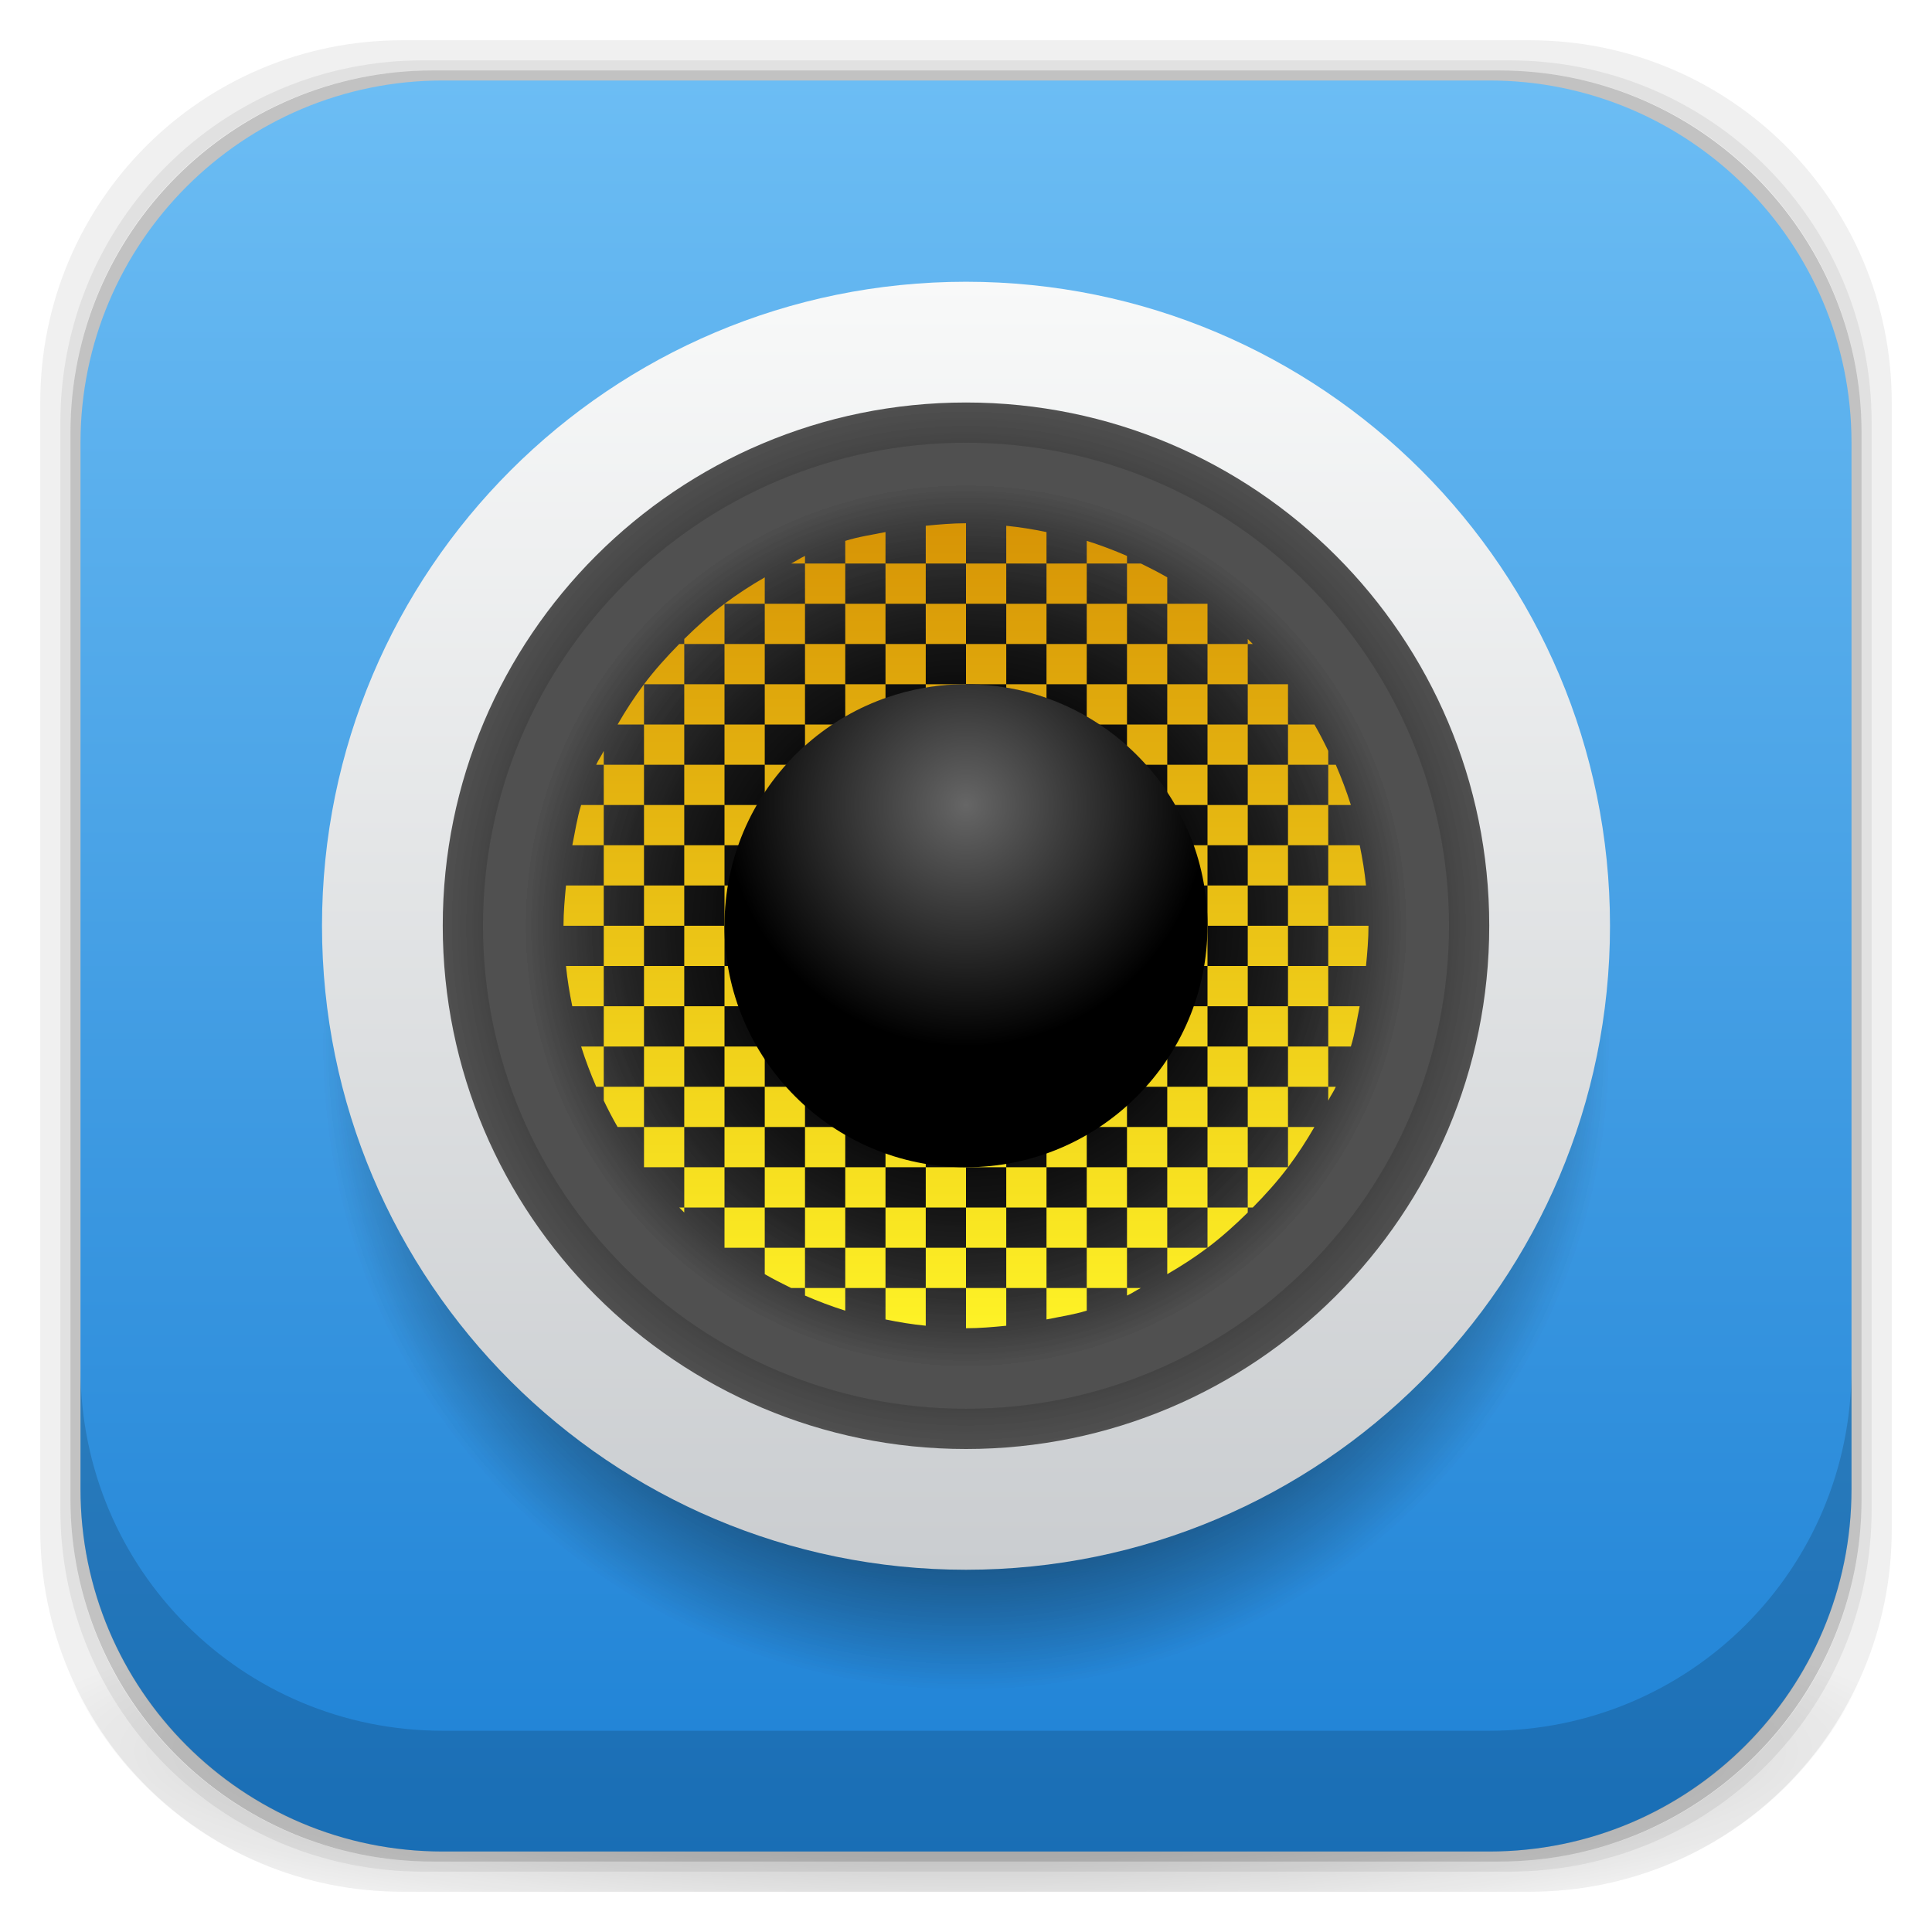
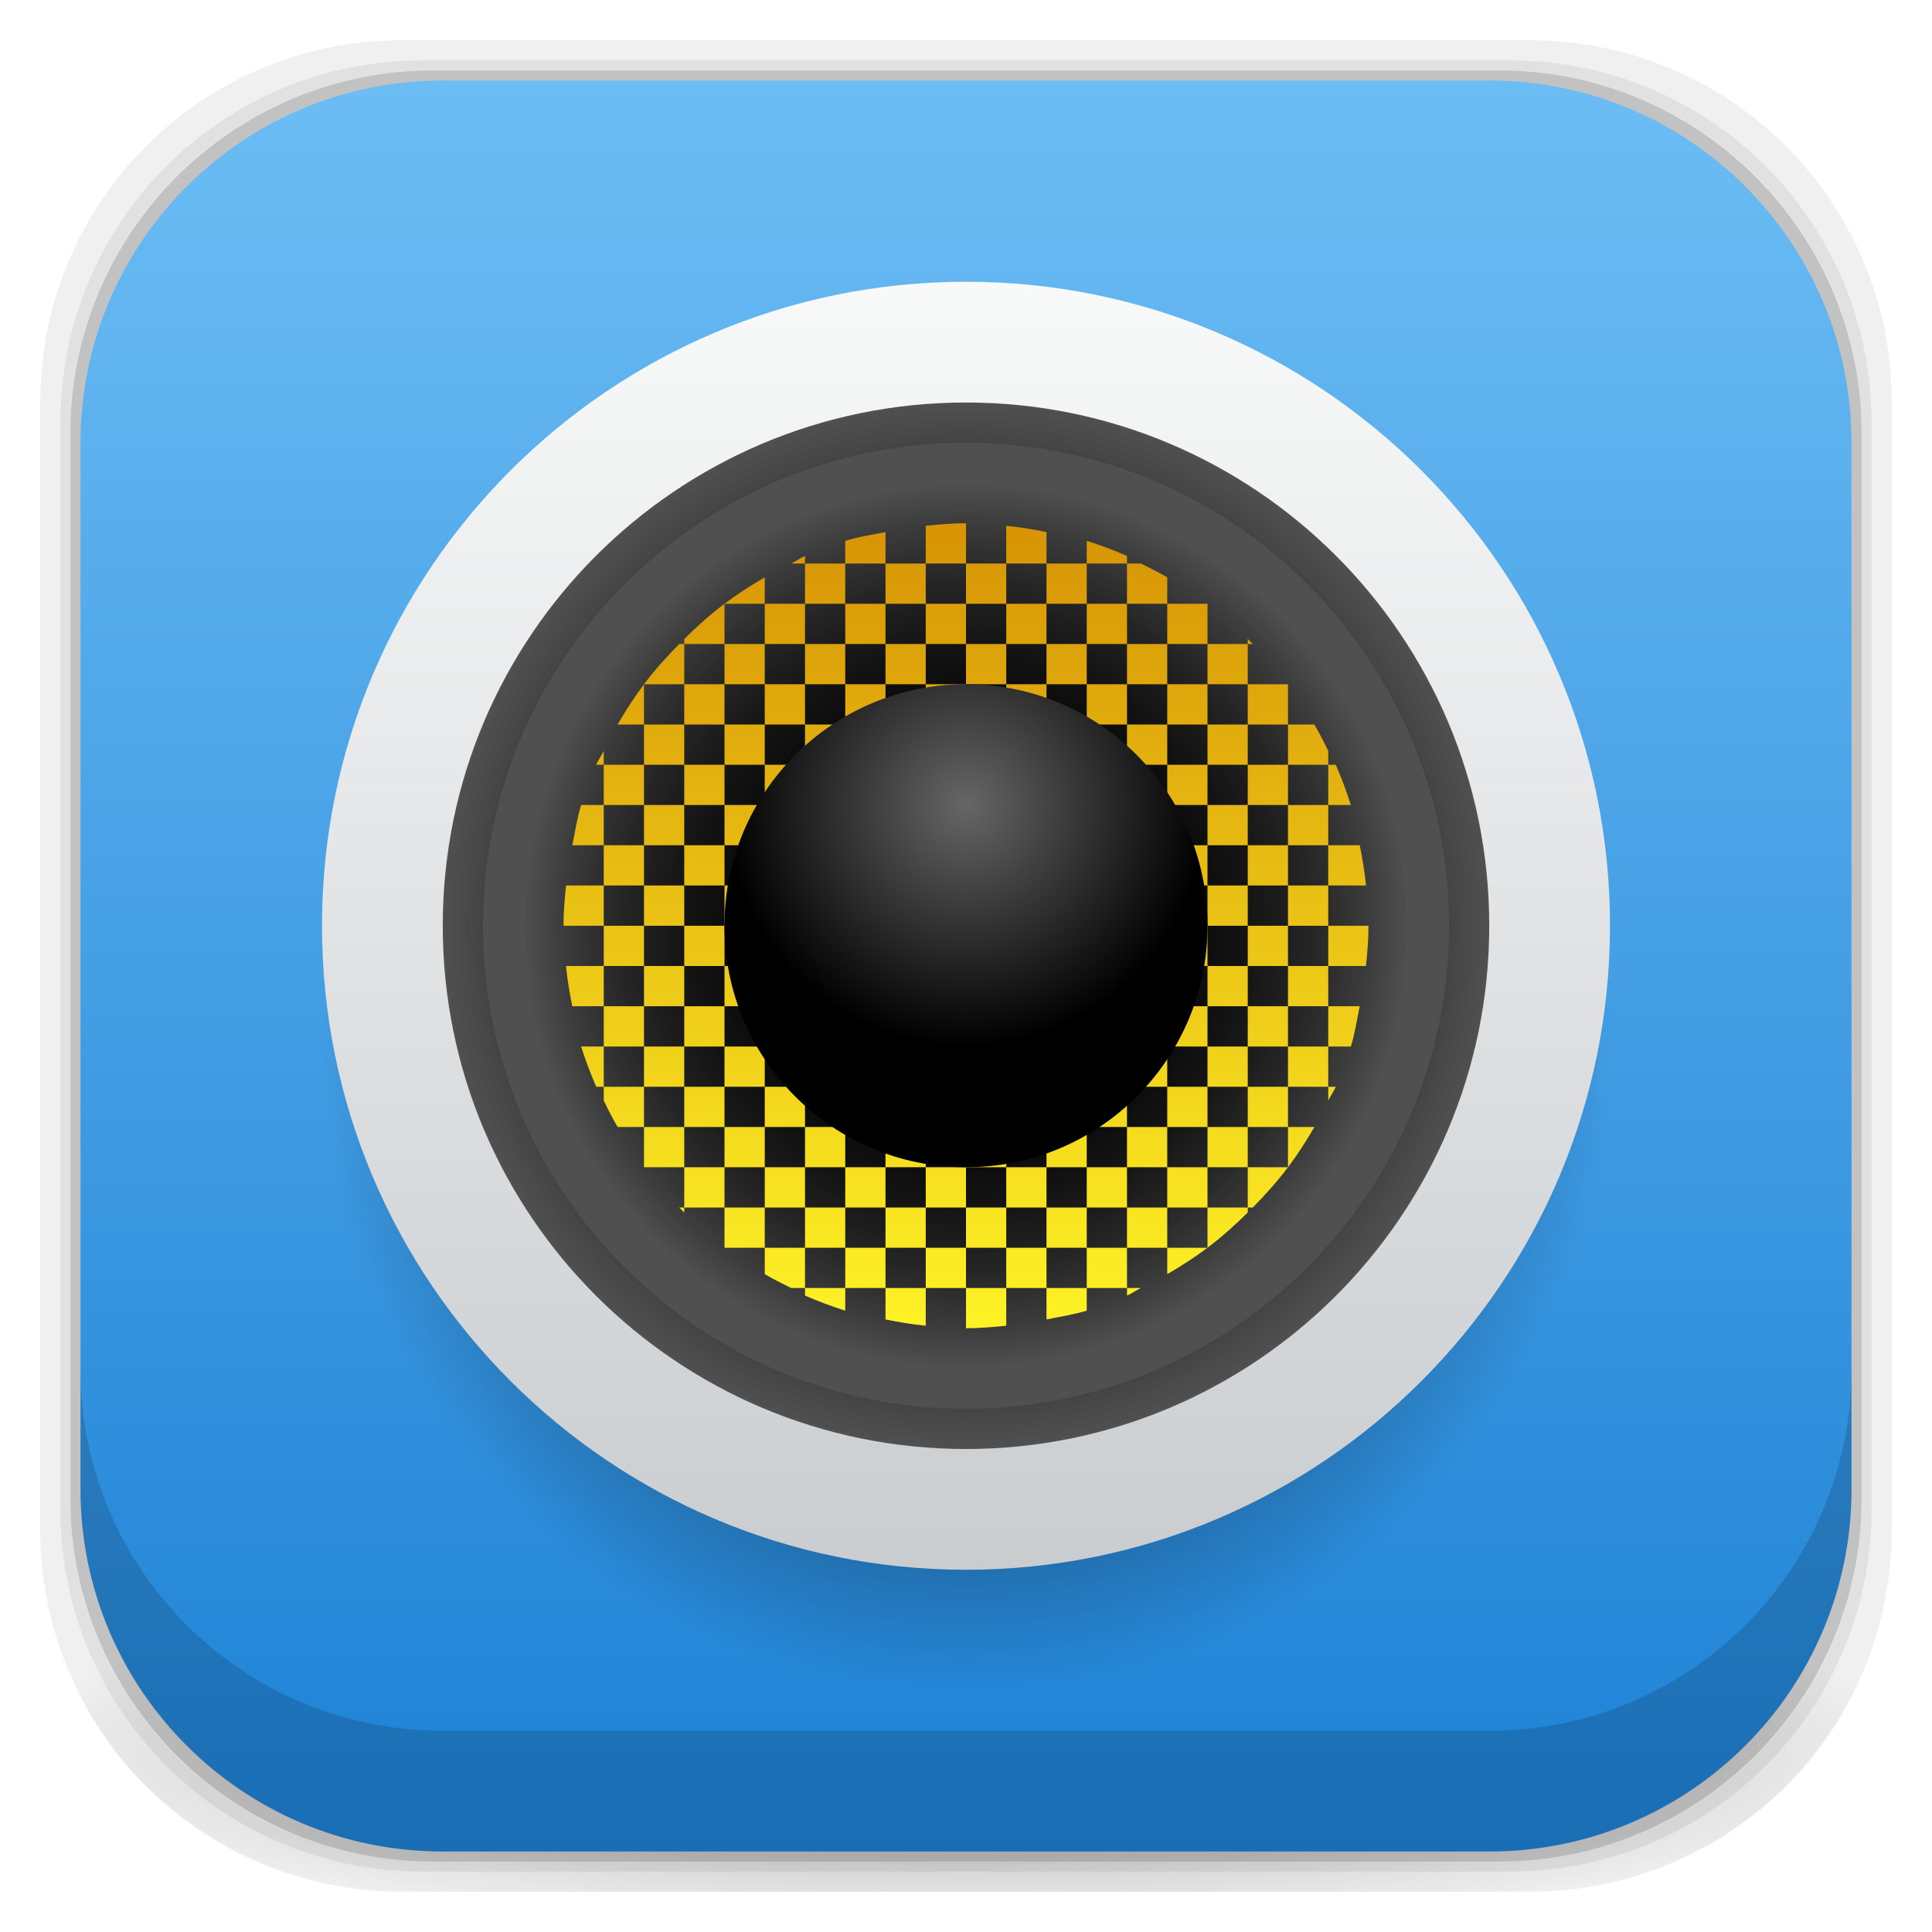
<svg xmlns="http://www.w3.org/2000/svg" xmlns:xlink="http://www.w3.org/1999/xlink" width="48" height="48" id="svg4230" version="1.1">
  <defs id="defs4232">
    <linearGradient id="linearGradient3963">
      <stop style="stop-color:#000000;stop-opacity:1;" offset="0" id="stop3965" />
      <stop style="stop-color:#000000;stop-opacity:0;" offset="1" id="stop3967" />
    </linearGradient>
    <linearGradient id="linearGradient3928">
      <stop style="stop-color:#000000;stop-opacity:1;" offset="0" id="stop3930" />
      <stop style="stop-color:#000000;stop-opacity:0;" offset="1" id="stop3932" />
    </linearGradient>
    <linearGradient id="linearGradient3912">
      <stop style="stop-color:#000000;stop-opacity:1;" offset="0" id="stop3914" />
      <stop style="stop-color:#000000;stop-opacity:0;" offset="1" id="stop3916" />
    </linearGradient>
    <linearGradient id="linearGradient3886">
      <stop style="stop-color:#ffffff;stop-opacity:1;" offset="0" id="stop3888" />
      <stop style="stop-color:#ffffff;stop-opacity:0;" offset="1" id="stop3890" />
    </linearGradient>
    <linearGradient id="linearGradient3874">
      <stop id="stop3876" offset="0" style="stop-color:#d79405;stop-opacity:1;" />
      <stop id="stop3878" offset="1" style="stop-color:#fef226;stop-opacity:1;" />
    </linearGradient>
    <linearGradient id="linearGradient3862">
      <stop style="stop-color:#cacdd0;stop-opacity:1;" offset="0" id="stop3864" />
      <stop style="stop-color:#f8f9f9;stop-opacity:1;" offset="1" id="stop3866" />
    </linearGradient>
    <linearGradient id="linearGradient4524">
      <stop style="stop-color:#1d81d5;stop-opacity:1;" offset="0" id="stop4526" />
      <stop style="stop-color:#6cbdf4;stop-opacity:1;" offset="1" id="stop4528" />
    </linearGradient>
    <linearGradient id="linearGradient4512">
      <stop style="stop-color:#d9d2d1;stop-opacity:1;" offset="0" id="stop4514" />
      <stop style="stop-color:#fefcfc;stop-opacity:1;" offset="1" id="stop4516" />
    </linearGradient>
    <linearGradient id="linearGradient4243">
      <stop style="stop-color:#000000;stop-opacity:1;" offset="0" id="stop4245" />
      <stop style="stop-color:#000000;stop-opacity:0;" offset="1" id="stop4247" />
    </linearGradient>
    <linearGradient id="linearGradient4216">
      <stop style="stop-color:#a0c4e6;stop-opacity:1;" offset="0" id="stop4218" />
      <stop style="stop-color:#d0e2f1;stop-opacity:1;" offset="1" id="stop4220" />
    </linearGradient>
    <linearGradient id="linearGradient4208">
      <stop style="stop-color:#70a3d6;stop-opacity:1;" offset="0" id="stop4210" />
      <stop style="stop-color:#88b6e1;stop-opacity:1;" offset="1" id="stop4212" />
    </linearGradient>
    <linearGradient id="linearGradient4200">
      <stop style="stop-color:#427dbe;stop-opacity:1;" offset="0" id="stop4202" />
      <stop style="stop-color:#739bd1;stop-opacity:1;" offset="1" id="stop4204" />
    </linearGradient>
    <linearGradient id="linearGradient4192">
      <stop style="stop-color:#4970a4;stop-opacity:1;" offset="0" id="stop4194" />
      <stop style="stop-color:#6090c0;stop-opacity:1;" offset="1" id="stop4196" />
    </linearGradient>
    <radialGradient xlink:href="#linearGradient3688-166-749-5-9-1" id="radialGradient4351" gradientUnits="userSpaceOnUse" gradientTransform="matrix(2.320171,0,0,0.4,28.61784,28.6)" cx="4.993" cy="43.5" fx="4.993" fy="43.5" r="2.5" />
    <linearGradient id="linearGradient3688-166-749-5-9-1">
      <stop id="stop2883-0-2-9" style="stop-color:#181818;stop-opacity:1" offset="0" />
      <stop id="stop2885-5-3-8" style="stop-color:#181818;stop-opacity:0" offset="1" />
    </linearGradient>
    <linearGradient id="linearGradient3688-464-309-8-9-4">
      <stop id="stop2889-9-9-1" style="stop-color:#181818;stop-opacity:1" offset="0" />
      <stop id="stop2891-4-2-9" style="stop-color:#181818;stop-opacity:0" offset="1" />
    </linearGradient>
    <linearGradient id="linearGradient3702-501-757-0-4-0">
      <stop id="stop2895-0-2-1" style="stop-color:#181818;stop-opacity:0" offset="0" />
      <stop id="stop2897-2-8-2" style="stop-color:#181818;stop-opacity:1" offset="0.5" />
      <stop id="stop2899-6-1-6" style="stop-color:#181818;stop-opacity:0" offset="1" />
    </linearGradient>
    <linearGradient id="linearGradient3811-3">
      <stop style="stop-color:#000000;stop-opacity:1;" offset="0" id="stop3813-0" />
      <stop style="stop-color:#000000;stop-opacity:0;" offset="1" id="stop3815-0" />
    </linearGradient>
    <clipPath id="clipPath-887332295">
      <g id="g3945" transform="translate(0,-1004.362)">
        <rect id="rect3947" fill="#1890d0" width="46" height="46" x="1" y="1005.36" rx="4" />
      </g>
    </clipPath>
    <clipPath id="clipPath-867792831">
      <g id="g3940" transform="translate(0,-1004.362)">
        <rect id="rect3942" fill="#1890d0" width="46" height="46" x="1" y="1005.36" rx="4" />
      </g>
    </clipPath>
    <linearGradient gradientTransform="translate(-47.99779,0.00221467)" gradientUnits="userSpaceOnUse" x2="47" x1="1" id="linearGradient3764">
      <stop id="stop3935" stop-opacity="1" stop-color="#e4e4e4" />
      <stop id="stop3937" stop-opacity="1" stop-color="#eee" offset="1" />
    </linearGradient>
    <radialGradient xlink:href="#linearGradient4243" id="radialGradient4274" gradientUnits="userSpaceOnUse" gradientTransform="matrix(1.043478,0,0,0.1956518,-1.04348,35.18481)" cx="24" cy="42.5" fx="24" fy="42.5" r="23" />
    <linearGradient xlink:href="#linearGradient4524" id="linearGradient4530" x1="24" y1="46" x2="24" y2="2" gradientUnits="userSpaceOnUse" />
    <linearGradient xlink:href="#linearGradient4512" id="linearGradient4554" gradientUnits="userSpaceOnUse" x1="12.5" y1="28" x2="12.5" y2="17" />
    <linearGradient xlink:href="#linearGradient3862" id="linearGradient3868" x1="-25.5" y1="8" x2="-25.5" y2="40" gradientUnits="userSpaceOnUse" />
    <linearGradient xlink:href="#linearGradient3874" id="linearGradient3872" gradientUnits="userSpaceOnUse" x1="-25.5" y1="8" x2="-25.5" y2="40" gradientTransform="matrix(0.6451613,0,0,0.625,4.451613,8)" />
    <radialGradient xlink:href="#linearGradient3886" id="radialGradient3892" cx="-25.5" cy="24" fx="-25.5" fy="24" r="15.5" gradientTransform="matrix(0.3870968,0,0,0.3870968,33.87097,1015.072)" gradientUnits="userSpaceOnUse" />
    <linearGradient xlink:href="#linearGradient3874" id="linearGradient3899" gradientUnits="userSpaceOnUse" x1="-25.5" y1="8" x2="-25.5" y2="40" />
    <linearGradient xlink:href="#linearGradient3874" id="linearGradient3903" gradientUnits="userSpaceOnUse" x1="-25.5" y1="8" x2="-25.5" y2="40" />
    <radialGradient xlink:href="#linearGradient3912" id="radialGradient3918" cx="-25.5" cy="24" fx="-25.5" fy="24" r="15.5" gradientTransform="matrix(1,0,0,1.032258,0,-0.7741936)" gradientUnits="userSpaceOnUse" />
    <radialGradient xlink:href="#linearGradient3928" id="radialGradient3934" cx="-25.5" cy="24" fx="-25.5" fy="24" r="15.5" gradientTransform="matrix(0.8387097,0,0,0.8387097,45.3871,2.870968)" gradientUnits="userSpaceOnUse" />
    <radialGradient xlink:href="#linearGradient3928" id="radialGradient3949" gradientUnits="userSpaceOnUse" gradientTransform="matrix(0.8387097,0,0,0.8387097,45.3871,1007.233)" cx="-25.5" cy="24" fx="-25.5" fy="24" r="15.5" />
    <radialGradient xlink:href="#linearGradient3928" id="radialGradient3951" gradientUnits="userSpaceOnUse" gradientTransform="matrix(0.8387097,0,0,0.8387097,25.3871,1007.233)" cx="-25.5" cy="24" fx="-25.5" fy="24" r="15.5" />
    <radialGradient xlink:href="#linearGradient3928" id="radialGradient3953" gradientUnits="userSpaceOnUse" gradientTransform="matrix(0.8387097,0,0,0.8387097,25.3871,1007.233)" cx="-25.5" cy="24" fx="-25.5" fy="24" r="15.5" />
    <radialGradient xlink:href="#linearGradient3928" id="radialGradient3955" gradientUnits="userSpaceOnUse" gradientTransform="matrix(0.8387097,0,0,0.8387097,29.3871,1007.233)" cx="-25.5" cy="24" fx="-25.5" fy="24" r="15.5" />
    <radialGradient xlink:href="#linearGradient3963" id="radialGradient3969" cx="-25.5" cy="24" fx="-25.5" fy="24" r="15.5" gradientTransform="matrix(1,0,0,1.032258,0,-0.7741936)" gradientUnits="userSpaceOnUse" />
    <linearGradient xlink:href="#linearGradient3874" id="linearGradient4490" gradientUnits="userSpaceOnUse" gradientTransform="matrix(0.6451613,0,0,0.625,40.45161,1012.362)" x1="-25.5" y1="8" x2="-25.5" y2="40" />
+     <radialGradient xlink:href="#linearGradient3963" id="radialGradient4255" gradientUnits="userSpaceOnUse" gradientTransform="matrix(1.032258,0,0,1.032258,50.32258,-1055.136)" cx="-25.5" cy="26.906" fx="-25.5" fy="26.906" r="15.5" />
  </defs>
  <g id="layer3" style="display:inline">
    <path style="opacity:0.06;fill:#000000;fill-opacity:1;stroke:none" d="M 10,1 C 5.014,1 1,5.014 1,10 l 0,28 c 0,4.986 4.014,9 9,9 l 28,0 c 4.986,0 9,-4.014 9,-9 L 47,10 C 47,5.014 42.986,1 38,1 L 10,1 z m 0.5,0.5 27,0 c 4.986,0 9,4.014 9,9 l 0,27 c 0,4.986 -4.014,9 -9,9 l -27,0 c -4.986,0 -9,-4.014 -9,-9 l 0,-27 c 0,-4.986 4.014,-9 9,-9 z" id="rect3829" />
    <path style="opacity:0.12;fill:#000000;fill-opacity:1;stroke:none" d="m 10.5,1.5 c -4.986,0 -9,4.014 -9,9 l 0,27 c 0,4.986 4.014,9 9,9 l 27,0 c 4.986,0 9,-4.014 9,-9 l 0,-27 c 0,-4.986 -4.014,-9 -9,-9 l -27,0 z m 0.25,0.25 26.5,0 c 4.986,0 9,4.014 9,9 l 0,26.5 c 0,4.986 -4.014,9 -9,9 l -26.5,0 c -4.986,0 -9,-4.014 -9,-9 l 0,-26.5 c 0,-4.986 4.014,-9 9,-9 z" id="rect3827" />
    <rect style="opacity:0.24;fill:#000000;fill-opacity:1;stroke:none" id="rect3038-4" width="44.5" height="44.5" x="1.75" y="1.75" ry="9" rx="9" />
  </g>
  <g id="layer6" style="display:inline">
    <path style="opacity:0.3;fill:url(#radialGradient4274);fill-opacity:1;stroke:none" d="M 1.031,39 C 1.519,43.519 5.347,47 10,47 l 28,0 c 4.653,0 8.481,-3.481 8.969,-8 l -45.938,0 z" id="rect4241" />
  </g>
  <g id="layer2" style="display:inline">
    <rect style="fill:url(#linearGradient4530);fill-opacity:1;stroke:none" id="rect3038" width="44" height="44" x="2" y="2" ry="9" rx="9" />
  </g>
  <g id="layer1" transform="translate(0,-1004.362)" style="display:inline">
-     <path style="fill:url(#radialGradient3969);fill-opacity:1;stroke:none" id="path3971" d="m -10,24 c 0,8.837 -6.94,16 -15.5,16 -8.56,0 -15.5,-7.163 -15.5,-16 0,-8.837 6.94,-16 15.5,-16 8.56,0 15.5,7.163 15.5,16 z" transform="matrix(1.032258,0,0,-1,50.32258,1054.362)" />
-     <path transform="matrix(1.032258,0,0,-1,50.32258,1054.362)" d="m -10,24 c 0,8.837 -6.94,16 -15.5,16 -8.56,0 -15.5,-7.163 -15.5,-16 0,-8.837 6.94,-16 15.5,-16 8.56,0 15.5,7.163 15.5,16 z" id="path3959" style="fill:url(#radialGradient3969);fill-opacity:1;stroke:none" />
-     <path style="fill:url(#linearGradient3868);fill-opacity:1;stroke:none" id="path3073" d="m -10,24 a 15.5,16 0 1 1 -31,0 15.5,16 0 1 1 31,0 z" transform="matrix(1.032258,0,0,-1,50.32258,1051.362)" />
-     <path style="fill:#505050;fill-opacity:1;stroke:none" id="path3901" d="m -10,24 c 0,8.837 -6.94,16 -15.5,16 -8.56,0 -15.5,-7.163 -15.5,-16 0,-8.837 6.94,-16 15.5,-16 8.56,0 15.5,7.163 15.5,16 z" transform="matrix(0.8387097,0,0,0.8125,45.3871,1007.862)" />
-     <path style="fill:url(#radialGradient3918);fill-opacity:1;stroke:none" id="path3908" d="m -10,24 c 0,8.837 -6.94,16 -15.5,16 -8.56,0 -15.5,-7.163 -15.5,-16 0,-8.837 6.94,-16 15.5,-16 8.56,0 15.5,7.163 15.5,16 z" transform="matrix(0.7096774,0,0,0.6875,42.09677,1010.862)" />
-     <path transform="matrix(0.7096774,0,0,0.6875,42.09677,1010.862)" d="m -10,24 c 0,8.837 -6.94,16 -15.5,16 -8.56,0 -15.5,-7.163 -15.5,-16 0,-8.837 6.94,-16 15.5,-16 8.56,0 15.5,7.163 15.5,16 z" id="path3920" style="fill:url(#radialGradient3918);fill-opacity:1;stroke:none" />
-     <path style="fill:url(#radialGradient3918);fill-opacity:1;stroke:none" id="path3922" d="m -10,24 c 0,8.837 -6.94,16 -15.5,16 -8.56,0 -15.5,-7.163 -15.5,-16 0,-8.837 6.94,-16 15.5,-16 8.56,0 15.5,7.163 15.5,16 z" transform="matrix(0.7096774,0,0,0.6875,42.09677,1010.862)" />
+     <path style="fill:url(#radialGradient3969);fill-opacity:1;stroke:none" id="path3971" d="M -10,24 A 15.5,16 0 0 1 -25.5,40 15.5,16 0 0 1 -41,24 15.5,16 0 0 1 -25.5,8 15.5,16 0 0 1 -10,24 Z" transform="matrix(1.032258,0,0,-1,50.32258,1054.362)" />
+     <circle transform="scale(1,-1)" id="path3959" style="fill:url(#radialGradient4255);fill-opacity:1;stroke:none" cx="24" cy="-1028.562" r="16" />
+     <path style="fill:url(#linearGradient3868);fill-opacity:1;stroke:none" id="path3073" d="M -10,24 A 15.5,16 0 0 1 -25.5,40 15.5,16 0 0 1 -41,24 15.5,16 0 0 1 -25.5,8 15.5,16 0 0 1 -10,24 Z" transform="matrix(1.032258,0,0,-1,50.32258,1051.362)" />
+     <path style="fill:#505050;fill-opacity:1;stroke:none" id="path3901" d="M -10,24 A 15.5,16 0 0 1 -25.5,40 15.5,16 0 0 1 -41,24 15.5,16 0 0 1 -25.5,8 15.5,16 0 0 1 -10,24 Z" transform="matrix(0.8387097,0,0,0.8125,45.3871,1007.862)" />
+     <path style="fill:url(#radialGradient3918);fill-opacity:1;stroke:none" id="path3908" d="M -10,24 A 15.5,16 0 0 1 -25.5,40 15.5,16 0 0 1 -41,24 15.5,16 0 0 1 -25.5,8 15.5,16 0 0 1 -10,24 Z" transform="matrix(0.7096774,0,0,0.6875,42.09677,1010.862)" />
+     <path transform="matrix(0.7096774,0,0,0.6875,42.09677,1010.862)" d="M -10,24 A 15.5,16 0 0 1 -25.5,40 15.5,16 0 0 1 -41,24 15.5,16 0 0 1 -25.5,8 15.5,16 0 0 1 -10,24 Z" id="path3920" style="fill:url(#radialGradient3918);fill-opacity:1;stroke:none" />
+     <path style="fill:url(#radialGradient3918);fill-opacity:1;stroke:none" id="path3922" d="M -10,24 A 15.5,16 0 0 1 -25.5,40 15.5,16 0 0 1 -41,24 15.5,16 0 0 1 -25.5,8 15.5,16 0 0 1 -10,24 Z" transform="matrix(0.7096774,0,0,0.6875,42.09677,1010.862)" />
    <path style="fill:url(#linearGradient4490);fill-opacity:1;stroke:none" d="m 24,1017.362 c -0.335,0 -0.674,0.03 -1,0.062 l 0,0.938 1,0 0,-1 z m 0,1 0,1 1,0 0,-1 -1,0 z m 1,0 1,0 0,-0.781 c -0.335,-0.069 -0.653,-0.122 -1,-0.156 l 0,0.938 z m 1,0 0,1 1,0 0,-1 -1,0 z m 1,0 1,0 0,-0.188 c -0.319,-0.139 -0.665,-0.27 -1,-0.375 l 0,0.562 z m 1,0 0,1 1,0 0,-0.656 c -0.213,-0.123 -0.434,-0.236 -0.656,-0.344 l -0.344,0 z m 1,1 0,1 1,0 0,-1 -1,0 z m 1,1 0,1 1,0 0,-1 -1,0 z m 1,0 0.125,0 c -0.042,-0.042 -0.083,-0.083 -0.125,-0.125 l 0,0.125 z m 0,1 0,1 1,0 0,-1 -1,0 z m 1,1 0,1 1,0 0,-0.344 c -0.107,-0.223 -0.221,-0.443 -0.344,-0.656 l -0.656,0 z m 1,1 0,1 0.562,0 c -0.105,-0.335 -0.237,-0.681 -0.375,-1 l -0.188,0 z m 0,1 -1,0 0,1 1,0 0,-1 z m 0,1 0,1 0.938,0 c -0.034,-0.347 -0.088,-0.665 -0.156,-1 l -0.781,0 z m 0,1 -1,0 0,1 1,0 0,-1 z m 0,1 0,1 0.938,0 c 0.032,-0.326 0.062,-0.665 0.062,-1 l -1,0 z m 0,1 -1,0 0,1 1,0 0,-1 z m 0,1 0,1 0.562,0 c 0.101,-0.322 0.15,-0.665 0.219,-1 l -0.781,0 z m 0,1 -1,0 0,1 1,0 0,-1 z m 0,1 0,0.344 c 0.056,-0.117 0.136,-0.225 0.188,-0.344 l -0.188,0 z m -1,0 -1,0 0,1 1,0 0,-1 z m 0,1 0,1 c 0.24,-0.32 0.455,-0.651 0.656,-1 l -0.656,0 z m 0,1 -1,0 0,1 0.125,0 c 0.312,-0.318 0.607,-0.643 0.875,-1 z m -1,1 -1,0 0,1 c 0.357,-0.268 0.682,-0.562 1,-0.875 l 0,-0.125 z m -1,1 -1,0 0,0.656 c 0.348,-0.201 0.68,-0.416 1,-0.656 z m -1,0 0,-1 -1,0 0,1 1,0 z m -1,0 -1,0 0,1 1,0 0,-1 z m 0,1 0,0.188 c 0.119,-0.052 0.227,-0.131 0.344,-0.188 l -0.344,0 z m -1,0 -1,0 0,0.781 c 0.335,-0.069 0.678,-0.118 1,-0.219 l 0,-0.562 z m -1,0 0,-1 -1,0 0,1 1,0 z m -1,0 -1,0 0,1 c 0.335,0 0.674,-0.03 1,-0.062 l 0,-0.938 z m -1,0 0,-1 -1,0 0,1 1,0 z m -1,0 -1,0 0,0.781 c 0.335,0.069 0.653,0.122 1,0.156 l 0,-0.938 z m -1,0 0,-1 -1,0 0,1 1,0 z m -1,0 -1,0 0,0.188 c 0.319,0.139 0.665,0.27 1,0.375 l 0,-0.562 z m -1,0 0,-1 -1,0 0,0.656 c 0.213,0.123 0.434,0.236 0.656,0.344 l 0.344,0 z m -1,-1 0,-1 -1,0 0,1 1,0 z m -1,-1 0,-1 -1,0 0,1 1,0 z m -1,0 -0.125,0 c 0.042,0.042 0.083,0.083 0.125,0.125 l 0,-0.125 z m 0,-1 0,-1 -1,0 0,1 1,0 z m -1,-1 0,-1 -1,0 0,0.344 c 0.107,0.223 0.221,0.443 0.344,0.656 l 0.656,0 z m -1,-1 0,-1 -0.562,0 c 0.105,0.335 0.237,0.681 0.375,1 l 0.188,0 z m 0,-1 1,0 0,-1 -1,0 0,1 z m 0,-1 0,-1 -0.938,0 c 0.034,0.347 0.088,0.665 0.156,1 l 0.781,0 z m 0,-1 1,0 0,-1 -1,0 0,1 z m 0,-1 0,-1 -0.938,0 c -0.032,0.326 -0.062,0.665 -0.062,1 l 1,0 z m 0,-1 1,0 0,-1 -1,0 0,1 z m 0,-1 0,-1 -0.562,0 c -0.101,0.322 -0.15,0.665 -0.219,1 l 0.781,0 z m 0,-1 1,0 0,-1 -1,0 0,1 z m 0,-1 0,-0.344 c -0.056,0.117 -0.136,0.225 -0.188,0.344 l 0.188,0 z m 1,0 1,0 0,-1 -1,0 0,1 z m 0,-1 0,-1 c -0.24,0.32 -0.455,0.651 -0.656,1 l 0.656,0 z m 0,-1 1,0 0,-1 -0.125,0 c -0.312,0.318 -0.607,0.643 -0.875,1 z m 1,-1 1,0 0,-1 c -0.357,0.268 -0.682,0.562 -1,0.875 l 0,0.125 z m 1,-1 1,0 0,-0.656 c -0.348,0.201 -0.68,0.416 -1,0.656 z m 1,0 0,1 1,0 0,-1 -1,0 z m 1,0 1,0 0,-1 -1,0 0,1 z m 0,-1 0,-0.188 c -0.119,0.052 -0.227,0.131 -0.344,0.188 l 0.344,0 z m 1,0 1,0 0,-0.781 c -0.335,0.068 -0.678,0.117 -1,0.219 l 0,0.562 z m 1,0 0,1 1,0 0,-1 -1,0 z m 1,1 0,1 1,0 0,-1 -1,0 z m 1,1 0,1 1,0 0,-1 -1,0 z m 1,0 1,0 0,-1 -1,0 0,1 z m 1,0 0,1 1,0 0,-1 -1,0 z m 1,0 1,0 0,-1 -1,0 0,1 z m 1,0 0,1 1,0 0,-1 -1,0 z m 1,1 0,1 1,0 0,-1 -1,0 z m 1,1 0,1 1,0 0,-1 -1,0 z m 1,1 0,1 1,0 0,-1 -1,0 z m 0,1 -1,0 0,1 1,0 0,-1 z m 0,1 0,1 1,0 0,-1 -1,0 z m 0,1 -1,0 0,1 1,0 0,-1 z m 0,1 0,1 1,0 0,-1 -1,0 z m 0,1 -1,0 0,1 1,0 0,-1 z m 0,1 0,1 1,0 0,-1 -1,0 z m 0,1 -1,0 0,1 1,0 0,-1 z m -1,1 -1,0 0,1 1,0 0,-1 z m 0,1 0,1 1,0 0,-1 -1,0 z m 0,1 -1,0 0,1 1,0 0,-1 z m -1,0 0,-1 -1,0 0,1 1,0 z m -1,0 -1,0 0,1 1,0 0,-1 z m -1,1 -1,0 0,1 1,0 0,-1 z m -1,0 0,-1 -1,0 0,1 1,0 z m -1,0 -1,0 0,1 1,0 0,-1 z m -1,0 0,-1 -1,0 0,1 1,0 z m -1,0 -1,0 0,1 1,0 0,-1 z m -1,0 0,-1 -1,0 0,1 1,0 z m -1,0 -1,0 0,1 1,0 0,-1 z m -1,0 0,-1 -1,0 0,1 1,0 z m -1,-1 0,-1 -1,0 0,1 1,0 z m -1,-1 0,-1 -1,0 0,1 1,0 z m -1,-1 0,-1 -1,0 0,1 1,0 z m 0,-1 1,0 0,-1 -1,0 0,1 z m 0,-1 0,-1 -1,0 0,1 1,0 z m 0,-1 1,0 0,-1 -1,0 0,1 z m 0,-1 0,-1 -1,0 0,1 1,0 z m 0,-1 1,0 0,-1 -1,0 0,1 z m 0,-1 0,-1 -1,0 0,1 1,0 z m 0,-1 1,0 0,-1 -1,0 0,1 z m 1,-1 1,0 0,-1 -1,0 0,1 z m 0,-1 0,-1 -1,0 0,1 1,0 z m 0,-1 1,0 0,-1 -1,0 0,1 z m 1,0 0,1 1,0 0,-1 -1,0 z m 1,0 1,0 0,-1 -1,0 0,1 z m 1,-1 1,0 0,-1 -1,0 0,1 z m 1,0 0,1 1,0 0,-1 -1,0 z m 1,1 0,1 1,0 0,-1 -1,0 z m 1,1 0,1 1,0 0,-1 -1,0 z m 1,0 1,0 0,-1 -1,0 0,1 z m 1,0 0,1 1,0 0,-1 -1,0 z m 1,0 1,0 0,-1 -1,0 0,1 z m 1,0 0,1 1,0 0,-1 -1,0 z m 1,1 0,1 1,0 0,-1 -1,0 z m 0,1 -1,0 0,1 1,0 0,-1 z m 0,1 0,1 1,0 0,-1 -1,0 z m 0,1 -1,0 0,1 1,0 0,-1 z m 0,1 0,1 1,0 0,-1 -1,0 z m 0,1 -1,0 0,1 1,0 0,-1 z m 0,1 0,1 1,0 0,-1 -1,0 z m 0,1 -1,0 0,1 1,0 0,-1 z m -1,1 -1,0 0,1 1,0 0,-1 z m -1,1 -1,0 0,1 1,0 0,-1 z m -1,0 0,-1 -1,0 0,1 1,0 z m -1,0 -1,0 0,1 1,0 0,-1 z m -1,0 0,-1 -1,0 0,1 1,0 z m -1,0 -1,0 0,1 1,0 0,-1 z m -1,0 0,-1 -1,0 0,1 1,0 z m -1,0 -1,0 0,1 1,0 0,-1 z m -1,0 0,-1 -1,0 0,1 1,0 z m -1,-1 0,-1 -1,0 0,1 1,0 z m 0,-1 1,0 0,-1 -1,0 0,1 z m 0,-1 0,-1 -1,0 0,1 1,0 z m 0,-1 1,0 0,-1 -1,0 0,1 z m 0,-1 0,-1 -1,0 0,1 1,0 z m 0,-1 1,0 0,-1 -1,0 0,1 z m 0,-1 0,-1 -1,0 0,1 1,0 z m 0,-1 1,0 0,-1 -1,0 0,1 z m 1,-1 1,0 0,-1 -1,0 0,1 z m 1,-1 1,0 0,-1 -1,0 0,1 z m 1,0 0,1 1,0 0,-1 -1,0 z m 1,1 0,1 1,0 0,-1 -1,0 z m 1,1 0,1 1,0 0,-1 -1,0 z m 1,0 1,0 0,-1 -1,0 0,1 z m 1,0 0,1 1,0 0,-1 -1,0 z m 1,0 1,0 0,-1 -1,0 0,1 z m 0,1 0,1 1,0 0,-1 -1,0 z m 0,1 -1,0 0,1 1,0 0,-1 z m 0,1 0,1 1,0 0,-1 -1,0 z m 0,1 -1,0 0,1 1,0 0,-1 z m 0,1 0,1 1,0 0,-1 -1,0 z m 0,1 -1,0 0,1 1,0 0,-1 z m -1,0 0,-1 -1,0 0,1 1,0 z m -1,0 -1,0 0,1 1,0 0,-1 z m -1,0 0,-1 -1,0 0,1 1,0 z m -1,0 -1,0 0,1 1,0 0,-1 z m -1,0 0,-1 -1,0 0,1 1,0 z m -1,0 -1,0 0,1 1,0 0,-1 z m 0,-1 0,-1 -1,0 0,1 1,0 z m 0,-1 1,0 0,-1 -1,0 0,1 z m 0,-1 0,-1 -1,0 0,1 1,0 z m 0,-1 1,0 0,-1 -1,0 0,1 z m 0,-1 0,-1 -1,0 0,1 1,0 z m 0,-1 1,0 0,-1 -1,0 0,1 z m 1,0 0,1 1,0 0,-1 -1,0 z m 1,1 0,1 1,0 0,-1 -1,0 z m 1,1 0,1 1,0 0,-1 -1,0 z m 1,0 1,0 0,-1 -1,0 0,1 z m 0,1 0,1 1,0 0,-1 -1,0 z m 0,1 -1,0 0,1 1,0 0,-1 z m -1,0 0,-1 -1,0 0,1 1,0 z m -1,0 -1,0 0,1 1,0 0,-1 z m 0,-1 0,-1 -1,0 0,1 1,0 z" id="path3870" />
-     <path style="fill:#000000;fill-opacity:1;stroke:none" id="path3880" d="m -10,24 a 15.5,16 0 1 1 -31,0 15.5,16 0 1 1 31,0 z" transform="matrix(0.3870968,0,0,0.375,33.87097,1018.362)" />
+     <path style="fill:#000000;fill-opacity:1;stroke:none" id="path3880" d="M -10,24 A 15.5,16 0 0 1 -25.5,40 15.5,16 0 0 1 -41,24 15.5,16 0 0 1 -25.5,8 15.5,16 0 0 1 -10,24 Z" transform="matrix(0.3870968,0,0,0.375,33.87097,1018.362)" />
    <path id="path3943" d="m 24,1014.362 c -7.18,0 -13,5.82 -13,13 0,7.18 5.82,13 13,13 7.18,0 13,-5.82 13,-13 0,-7.18 -5.82,-13 -13,-13 z m 0,1 c 6.627,0 12,5.373 12,12 0,6.627 -5.373,12 -12,12 -6.627,0 -12,-5.373 -12,-12 0,-6.627 5.373,-12 12,-12 z" style="fill:url(#radialGradient3949);fill-opacity:1;stroke:none" />
    <path style="fill:url(#radialGradient3949);fill-opacity:1;stroke:none" d="m 24,1014.362 c -7.18,0 -13,5.82 -13,13 0,7.18 5.82,13 13,13 7.18,0 13,-5.82 13,-13 0,-7.18 -5.82,-13 -13,-13 z m 0,1 c 6.627,0 12,5.373 12,12 0,6.627 -5.373,12 -12,12 -6.627,0 -12,-5.373 -12,-12 0,-6.627 5.373,-12 12,-12 z" id="path3957" />
    <path style="opacity:0.4;fill:url(#radialGradient3892);fill-opacity:1;stroke:none" d="m 24,1021.362 c -2.797,0 -5.148,1.91 -5.812,4.5 0.664,2.59 3.015,4.5 5.812,4.5 2.797,0 5.148,-1.91 5.812,-4.5 -0.664,-2.59 -3.015,-4.5 -5.812,-4.5 z" id="path3884" />
  </g>
  <g id="layer4" style="display:inline">
    <path style="opacity:0.15;fill:#000000;fill-opacity:1;stroke:none" d="m 2,34 0,3 c 0,4.986 4.014,9 9,9 l 26,0 c 4.986,0 9,-4.014 9,-9 l 0,-3 c 0,4.986 -4.014,9 -9,9 L 11,43 C 6.014,43 2,38.986 2,34 z" id="rect3038-42" />
  </g>
  <g id="layer7" style="display:none">
    <rect rx="9" ry="9" y="2" x="2" height="44" width="44" id="rect4169" style="fill:#abe1ad;fill-opacity:1;stroke:none;display:inline" />
  </g>
</svg>
